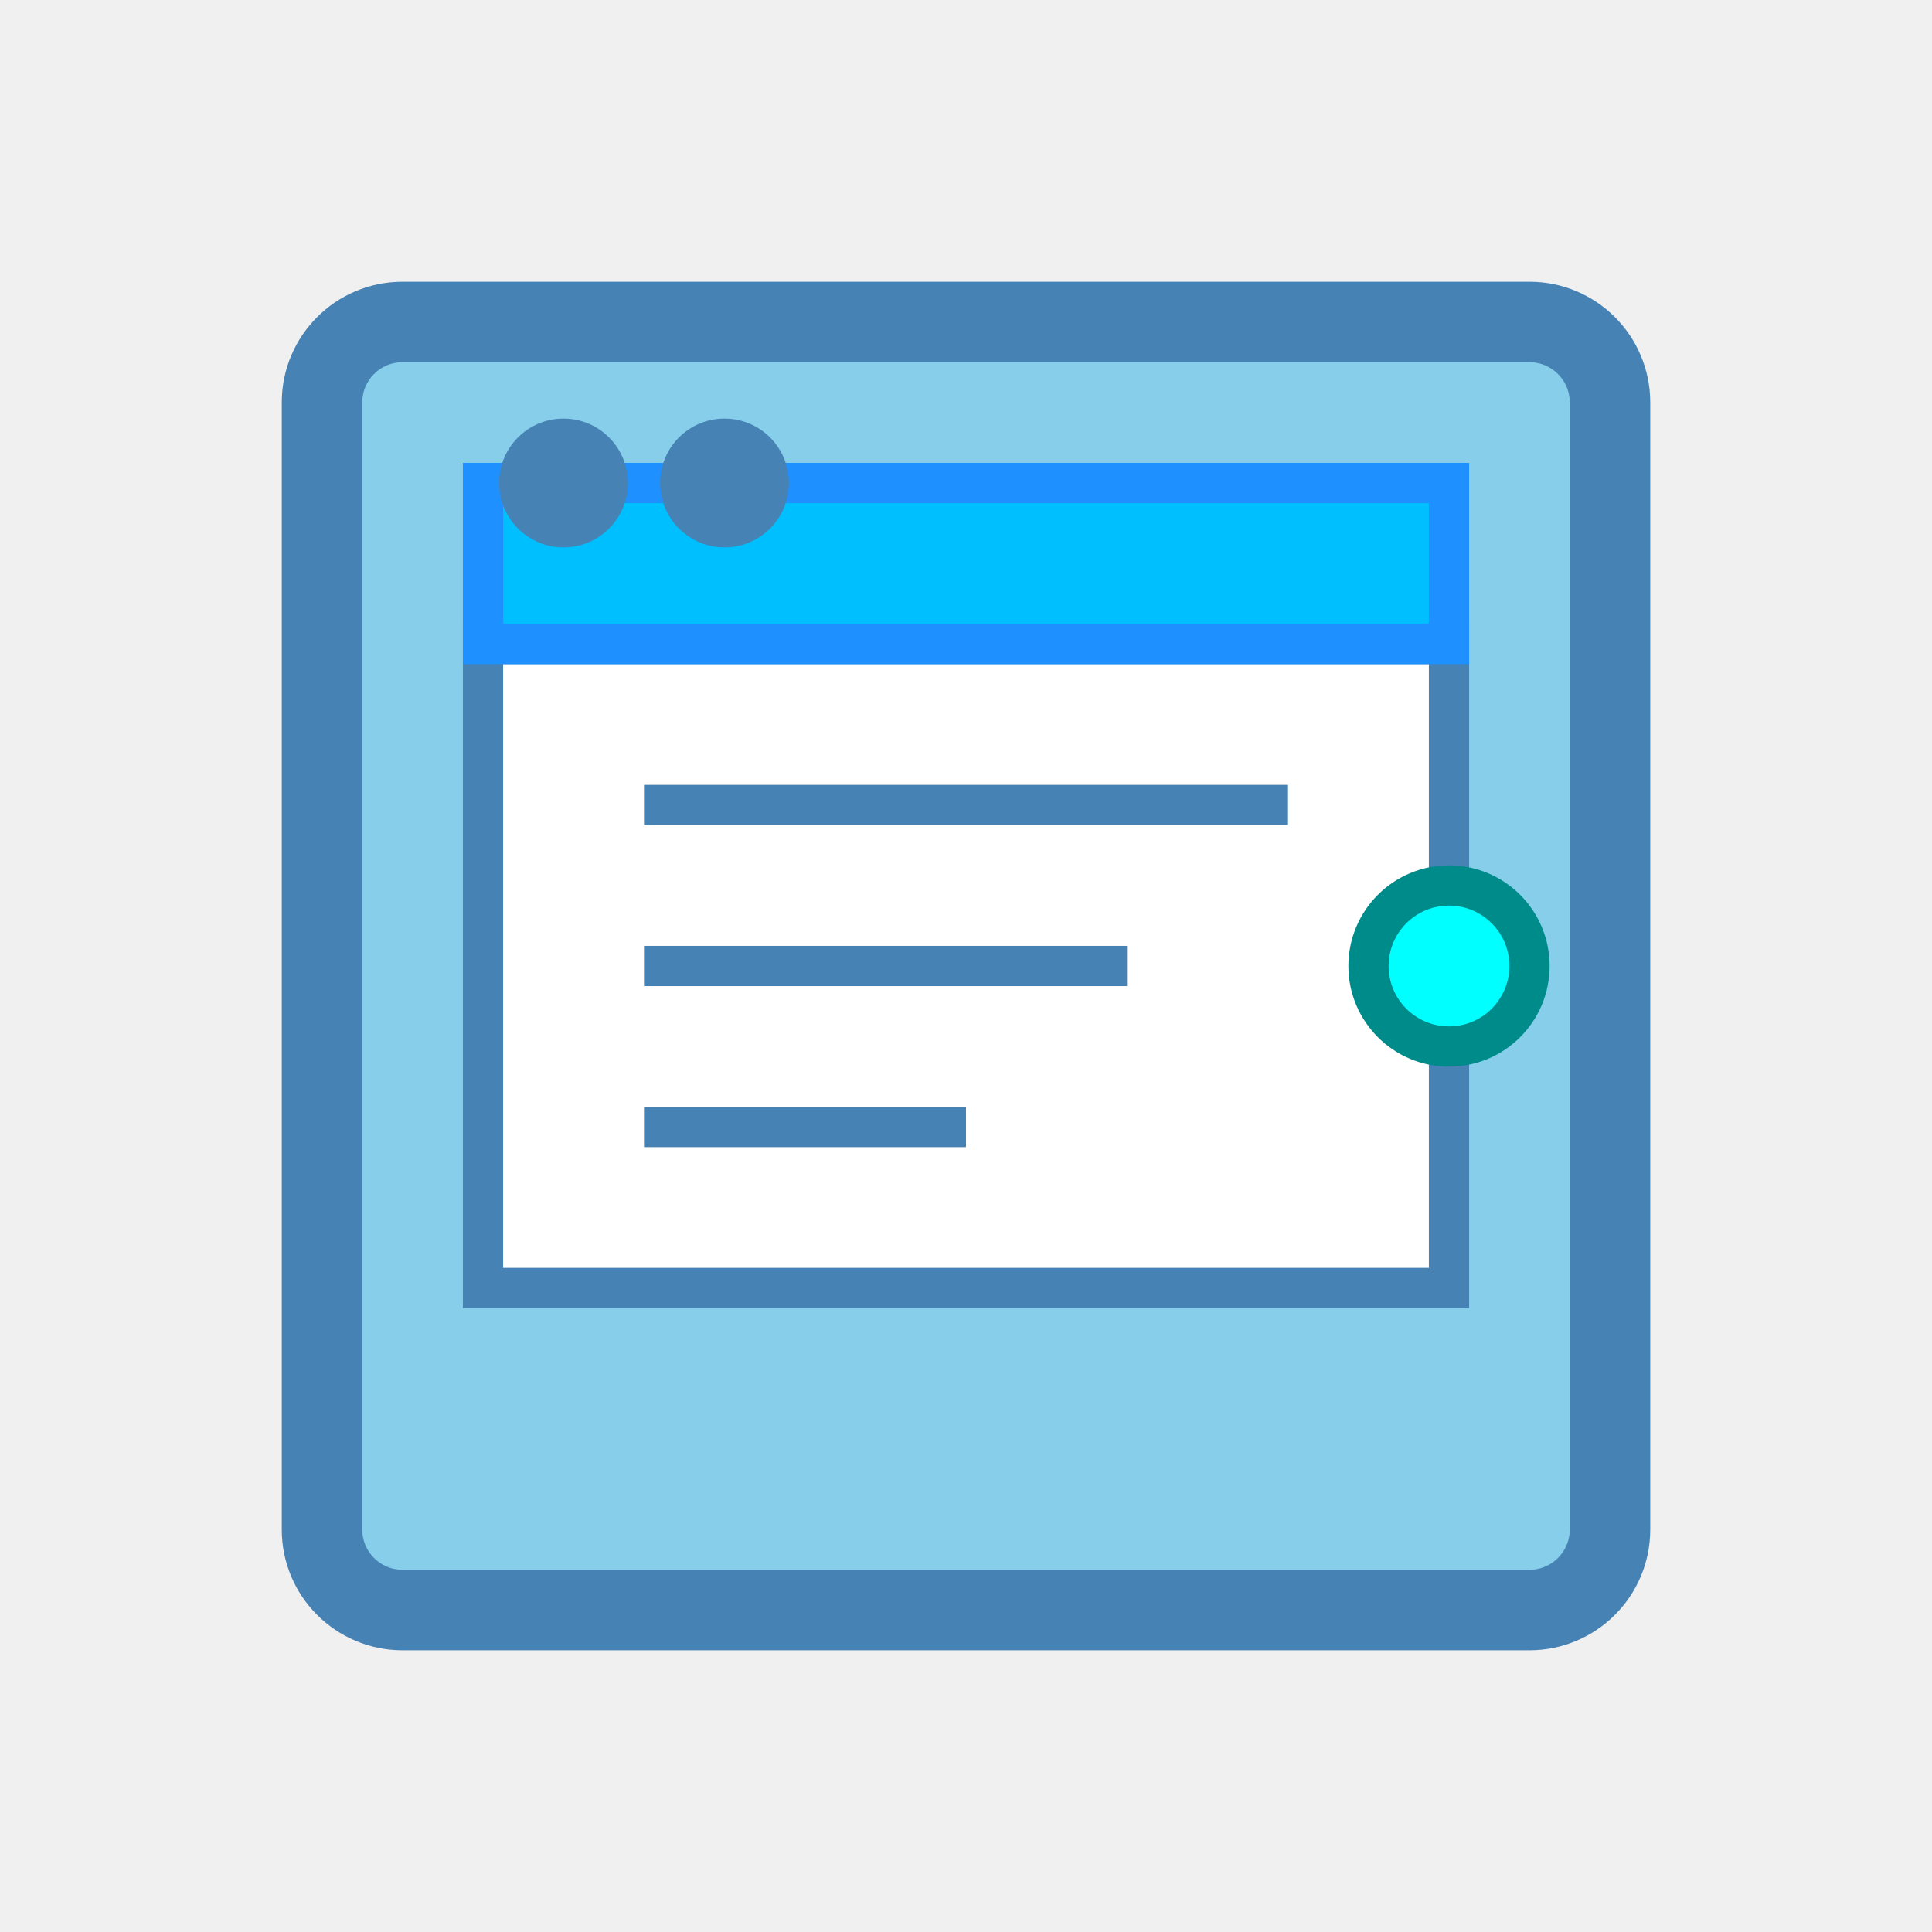
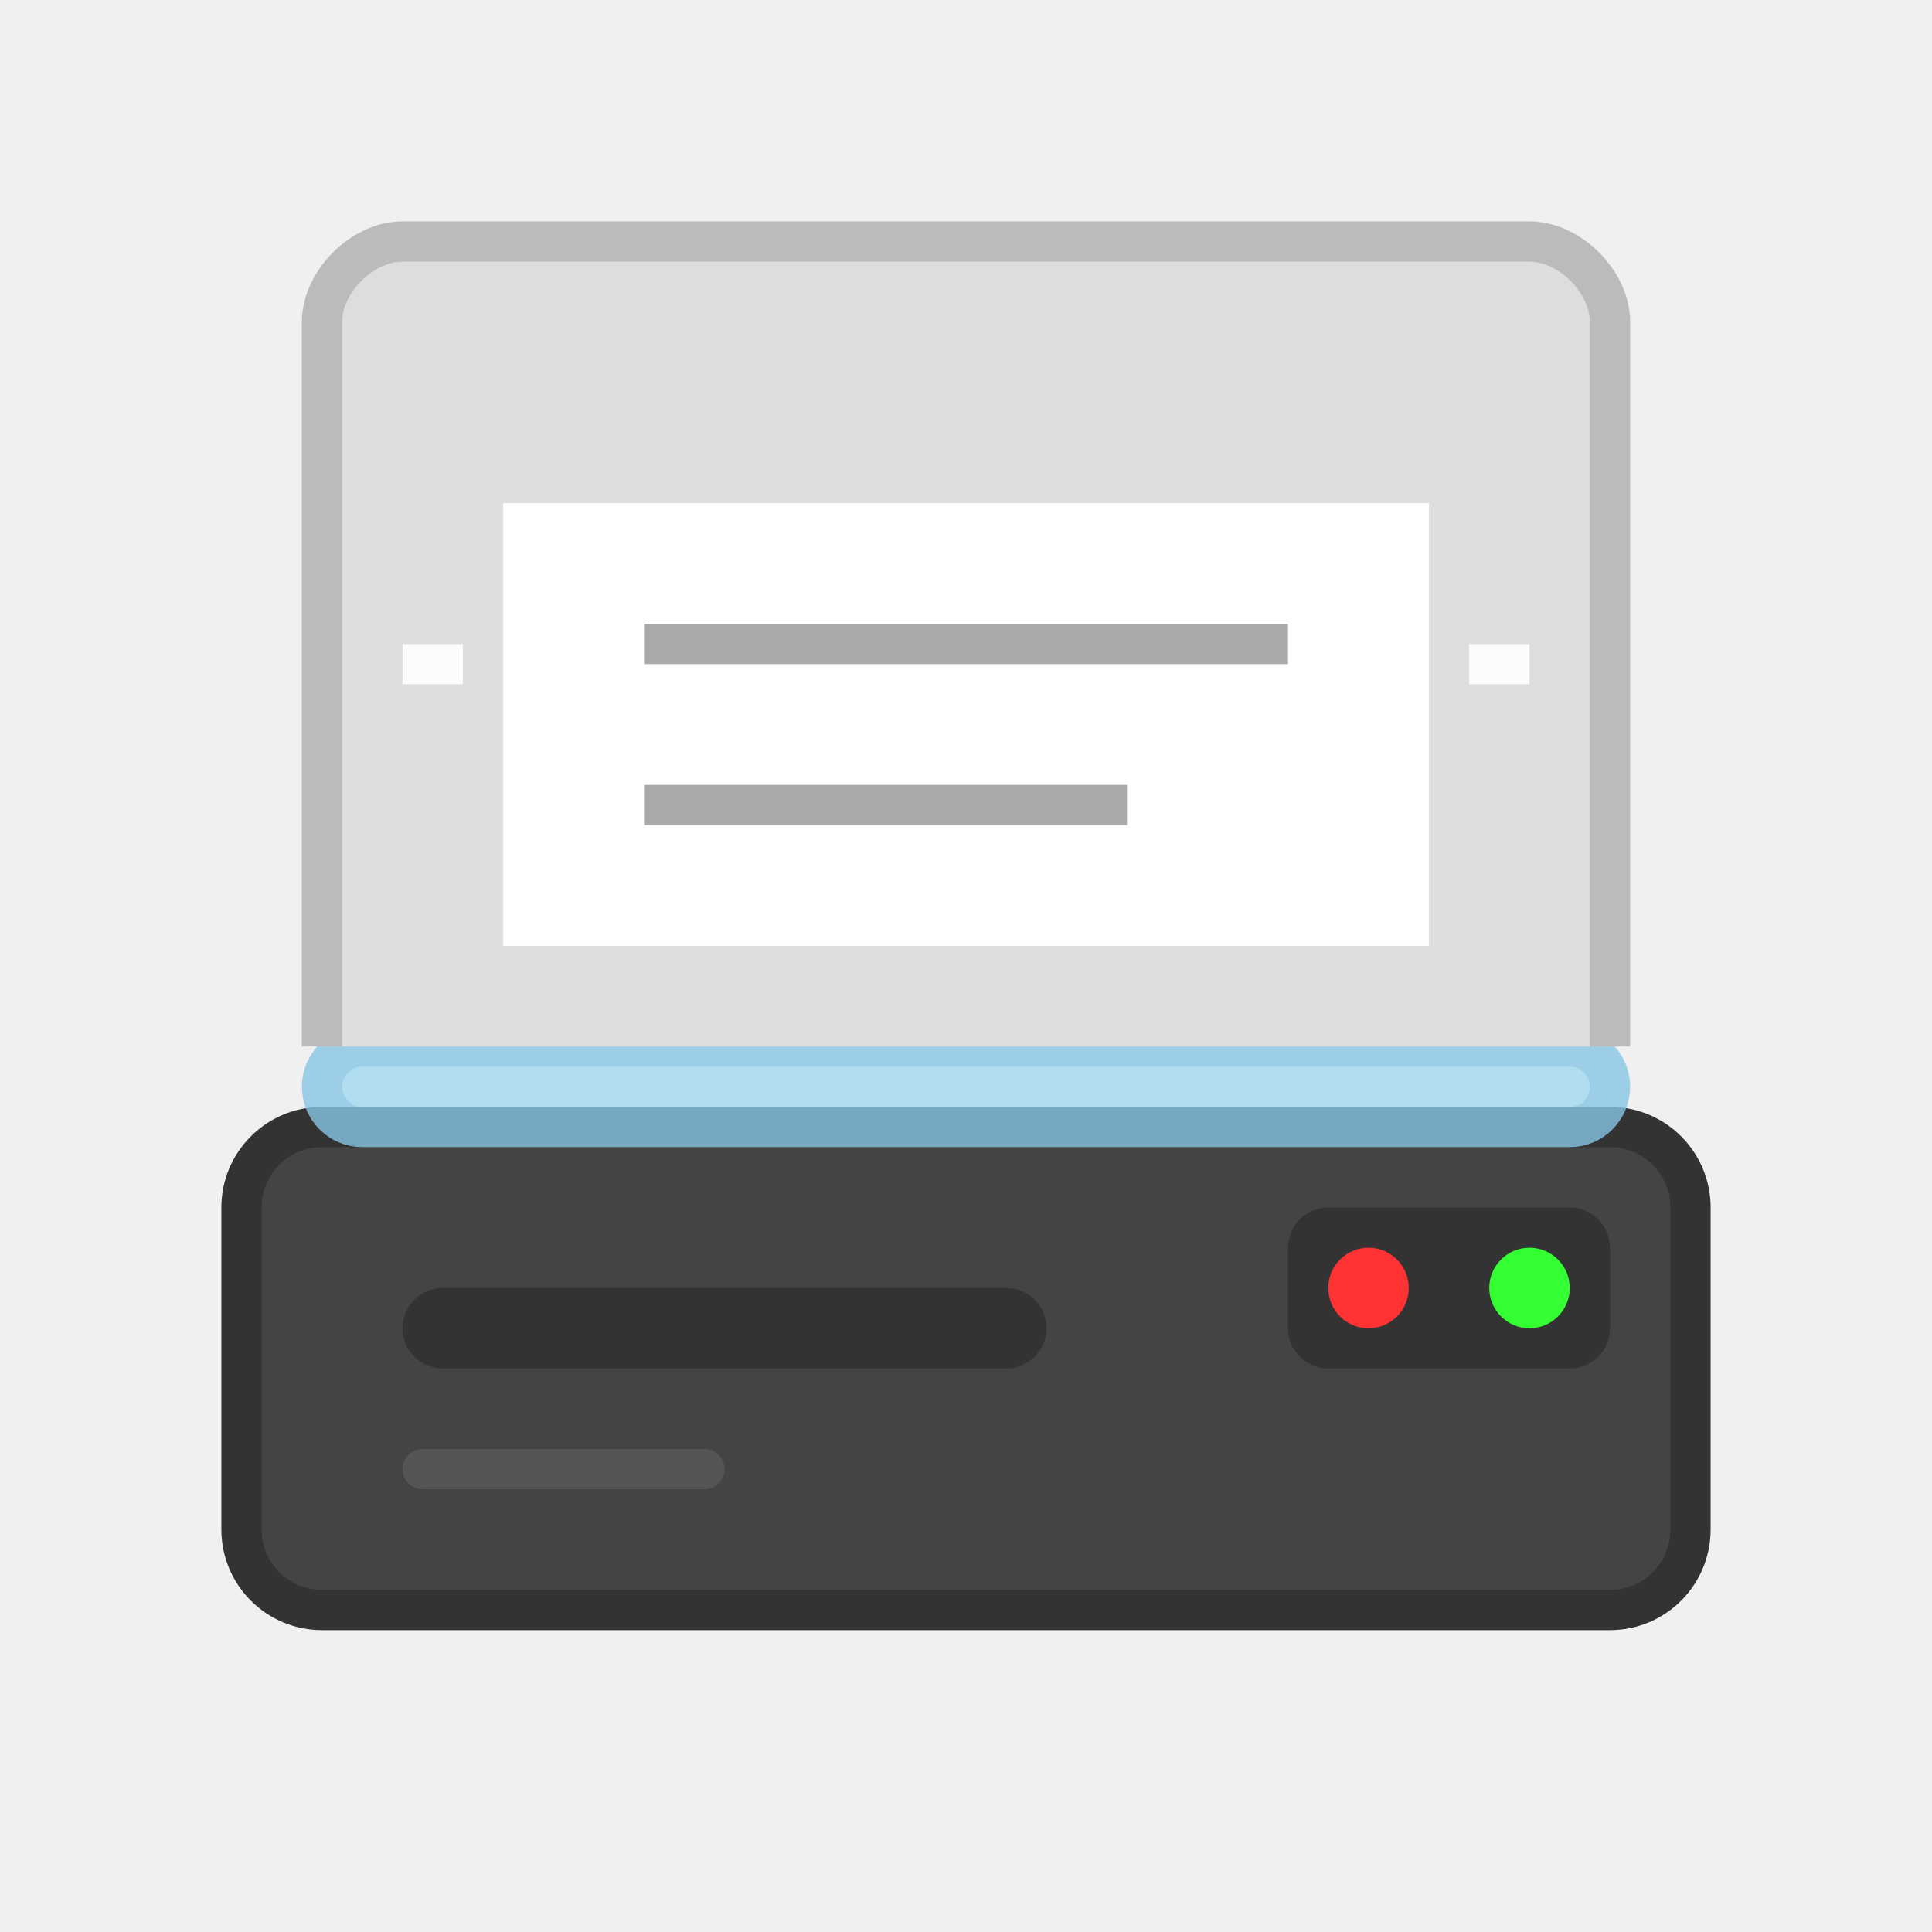
- <svg xmlns="http://www.w3.org/2000/svg" viewBox="0 0 24 24" width="24" height="24">
-   <rect x="4" y="4" width="16" height="16" rx="1" ry="1" fill="#87CEEB" stroke="#4682B4" stroke-width="1" />
-   <rect x="6" y="8" width="12" height="8" fill="#FFFFFF" stroke="#4682B4" stroke-width="0.5" />
-   <path d="M8 10 L16 10" stroke="#4682B4" stroke-width="0.5" />
-   <path d="M8 12 L14 12" stroke="#4682B4" stroke-width="0.5" />
-   <path d="M8 14 L12 14" stroke="#4682B4" stroke-width="0.5" />
-   <rect x="6" y="6" width="12" height="2" fill="#00BFFF" stroke="#1E90FF" stroke-width="0.5" />
-   <circle cx="18" cy="12" r="1" fill="#00FFFF" stroke="#008B8B" stroke-width="0.5" />
-   <circle cx="7" cy="6" r="0.8" fill="#4682B4" />
-   <circle cx="9" cy="6" r="0.8" fill="#4682B4" />
+ <svg xmlns="http://www.w3.org/2000/svg" width="24" height="24" viewBox="0 0 24 24">
+   <rect x="3" y="14" width="18" height="6" rx="1" fill="#444444" stroke="#333333" stroke-width="0.5" />
+   <rect x="4" y="13" width="16" height="1" rx="0.5" fill="#A0D8EF" stroke="#88C6E5" stroke-width="0.5" opacity="0.8" />
+   <path d="M4,13 C4,8 4,6 4,4 C4,3.5 4.5,3 5,3 L19,3 C19.5,3 20,3.5 20,4 L20,13" fill="#DDDDDD" stroke="#BBBBBB" stroke-width="0.5" />
+   <rect x="5" y="8" width="14" height="0.5" fill="#FFFFFF" opacity="0.9">
+   </rect>
+   <rect x="6" y="6" width="12" height="6" fill="#FFFFFF" stroke="#DDDDDD" stroke-width="0.5" />
+   <line x1="8" y1="8" x2="16" y2="8" stroke="#AAAAAA" stroke-width="0.5" />
+   <line x1="8" y1="10" x2="14" y2="10" stroke="#AAAAAA" stroke-width="0.5" />
+   <rect x="16" y="15" width="4" height="2" rx="0.5" fill="#333333" />
+   <circle cx="17" cy="16" r="0.5" fill="#FF3333" />
+   <circle cx="19" cy="16" r="0.5" fill="#33FF33" />
+   <rect x="5" y="16" width="8" height="1" rx="0.5" fill="#333333" />
+   <rect x="5" y="18" width="4" height="0.5" rx="0.25" fill="#555555" />
</svg>
